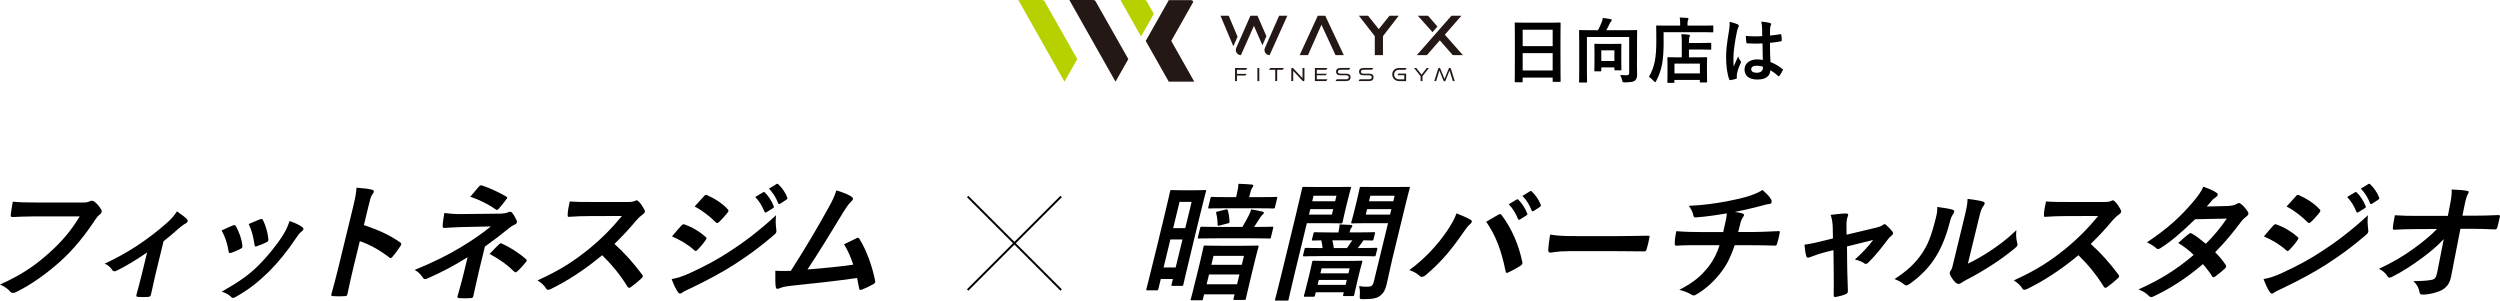
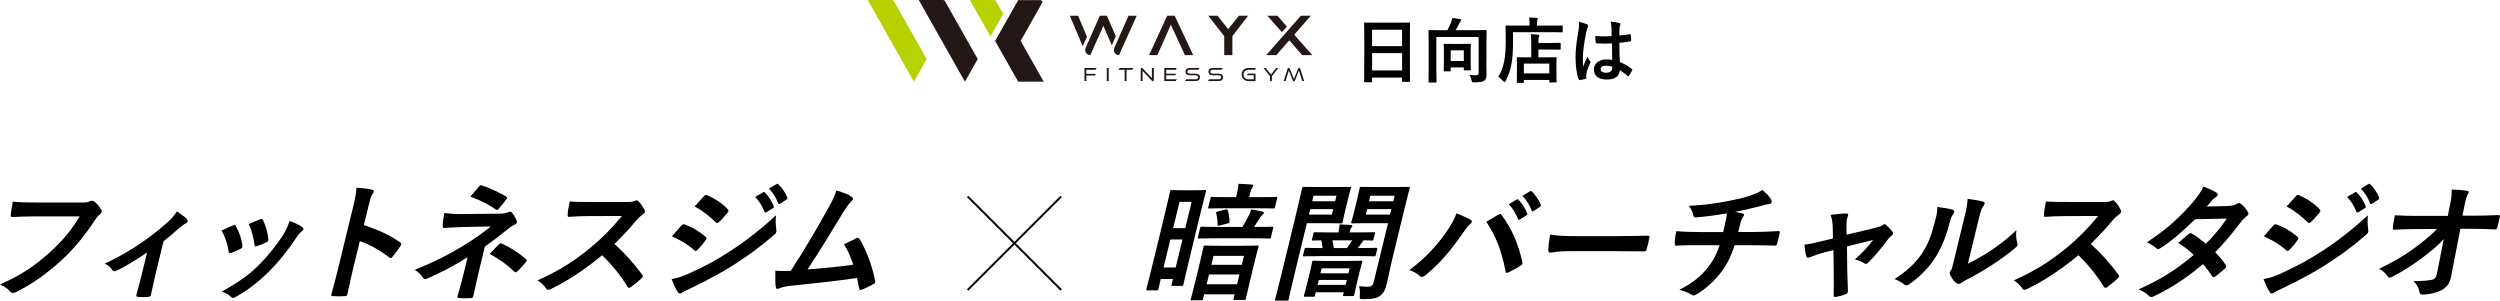
<svg xmlns="http://www.w3.org/2000/svg" id="_レイヤー_2" viewBox="0 0 628.32 75.54">
  <defs>
    <style>.cls-1{fill:#000;}.cls-1,.cls-2,.cls-3{stroke-width:0px;}.cls-4{fill:none;stroke:#000;stroke-miterlimit:10;stroke-width:.5px;}.cls-2{fill:#231815;}.cls-3{fill:#b7d100;}</style>
  </defs>
  <g id="_レイヤー_1-2">
-     <polygon class="cls-2" points="310.88 18.98 310.88 20.38 310.4 20.38 310.4 17.09 313.47 17.09 313.16 17.54 310.88 17.54 310.88 18.56 313.31 18.56 313.01 18.98 310.88 18.98" />
-     <rect class="cls-2" x="316.02" y="17.09" width=".48" height="3.29" />
-     <polygon class="cls-2" points="320.5 20.38 320.5 17.54 318.93 17.54 319.25 17.09 322.68 17.09 322.37 17.54 320.99 17.54 320.99 20.38 320.5 20.38" />
-     <path class="cls-2" d="M325.02,17.83v2.55h-.48v-3c0-.24.12-.33.27-.33.06,0,.13.02.21.1l2.34,2.49v-2.55h.48v2.99c0,.24-.13.33-.27.33-.06,0-.13-.01-.2-.1l-2.34-2.48Z" />
-     <polygon class="cls-2" points="330.47 20.38 330.47 17.09 333.62 17.09 333.3 17.54 330.95 17.54 330.95 18.53 333.48 18.53 333.2 18.92 330.95 18.92 330.95 19.93 333.64 19.93 333.32 20.38 330.47 20.38" />
-     <path class="cls-2" d="M335.65,20.38l.31-.45h2.33c.46,0,.68-.18.68-.52,0-.43-.32-.49-.88-.49h-1.2c-.75,0-1.1-.32-1.1-.9s.36-.94,1.18-.94h2.4l-.31.45h-2.12c-.45,0-.68.18-.68.52,0,.42.31.47.88.47h1.2c.72,0,1.09.29,1.09.89,0,.63-.36.96-1.17.96h-2.61Z" />
-     <path class="cls-2" d="M341.43,20.38l.31-.45h2.33c.46,0,.68-.18.68-.52,0-.43-.32-.49-.88-.49h-1.2c-.75,0-1.1-.32-1.1-.9s.36-.94,1.18-.94h2.4l-.31.45h-2.12c-.45,0-.68.18-.68.52,0,.42.31.47.88.47h1.2c.72,0,1.09.29,1.09.89,0,.63-.36.96-1.17.96h-2.61Z" />
-     <path class="cls-2" d="M351.62,20.38c-.98,0-1.71-.72-1.71-1.68s.72-1.61,1.71-1.61h1.91l-.31.45h-1.6c-.7,0-1.23.46-1.23,1.19s.52,1.21,1.23,1.21h1.31v-1.04h-1.73l.29-.4h1.91v1.89h-1.79Z" />
-     <polygon class="cls-2" points="357.03 20.38 357.03 19.16 355.39 17.09 355.95 17.09 357.28 18.75 358.59 17.09 359.13 17.09 357.51 19.16 357.51 20.38 357.03 20.38" />
-     <path class="cls-2" d="M365.14,20.38l-.83-2.65-.99,2.49c-.07.18-.17.21-.28.21-.08,0-.14-.01-.2-.07-.03-.03-.06-.07-.08-.14l-.99-2.49-.83,2.65h-.47l.98-3.09c.05-.16.15-.25.27-.25s.22.08.27.2l1.06,2.59,1.06-2.59c.04-.12.14-.2.27-.2s.23.09.28.25l.96,3.09h-.48Z" />
-     <polygon class="cls-2" points="346.52 7.32 349.22 3.96 351.53 3.96 347.58 9.09 347.58 13.86 345.52 13.86 345.52 9.09 341.53 3.96 343.84 3.96 346.52 7.32" />
-     <path class="cls-2" d="M321.48,3.95l-3.57,8.1c-.37.84.23,1.8,1.14,1.81.01,0,.03,0,.04,0l4.45-9.91h-2.06Z" />
-     <path class="cls-2" d="M318.29,9.11l-2.25-5.16h-1.77l-3.57,8.1c-.37.84.23,1.8,1.14,1.81.01,0,.03,0,.04,0l3.27-7.36,2.13,4.88,1-2.28Z" />
-     <polygon class="cls-2" points="311.03 9.23 308.81 3.96 306.74 3.96 309.97 11.62 311.03 9.23" />
-     <polygon class="cls-2" points="333.07 3.95 331.19 3.96 326.64 13.86 328.73 13.86 332.12 6.22 335.65 13.86 337.74 13.86 333.07 3.95" />
-     <polygon class="cls-2" points="367.67 13.86 365.13 13.86 361.87 10.14 358.61 13.86 356.08 13.86 364.79 3.95 367.3 3.95 363.13 8.72 367.67 13.86" />
-     <polygon class="cls-2" points="358.91 3.96 356.35 3.96 360.03 8.08 361.27 6.67 358.91 3.96" />
-     <path class="cls-3" d="M261.96,0h-6.03l11.6,20.53,3.22-5.68-8.26-14.58c-.09-.16-.3-.26-.53-.26" />
-     <path class="cls-2" d="M274.79,0h-6.03l11.6,20.53,3.22-5.68-8.26-14.58c-.09-.16-.3-.26-.53-.26" />
-     <path class="cls-3" d="M287.63,0h-6.03l5.18,9.17,3.21-5.68-1.83-3.23c-.09-.16-.3-.26-.53-.26" />
-     <polygon class="cls-2" points="287.44 10.28 287.43 10.28 287.43 10.28 287.44 10.28" />
-     <path class="cls-2" d="M294.37,10.28l5.79,10.25h-6.41l-5.8-10.24h0s0,0,0,0L293.75.03h5.54c.41,0,.7.32.53.6l-5.45,9.65Z" />
-     <polygon class="cls-2" points="287.95 10.28 287.95 10.28 287.95 10.28 287.95 10.28" />
-     <path class="cls-1" d="M380.89,20.66c-.18,0-.2-.02-.2-.2,0-.13.04-1.19.04-6.41v-3.47c0-3.49-.04-4.59-.04-4.7,0-.2.02-.22.2-.22.13,0,.74.04,2.48.04h6.18c1.75,0,2.38-.04,2.48-.04.18,0,.2.02.2.22,0,.11-.04,1.21-.04,4.16v4c0,5.17.04,6.23.04,6.34,0,.18-.02.2-.2.2h-1.6c-.18,0-.2-.02-.2-.2v-.88h-7.54v.97c0,.18-.02.2-.2.2h-1.6ZM382.69,11.59h7.54v-4.11h-7.54v4.11ZM390.23,17.71v-4.36h-7.54v4.36h7.54Z" />
-     <path class="cls-1" d="M411.41,15.62c0,1.57.04,2.52.04,3.15,0,.67-.16,1.15-.52,1.48-.36.31-1.04.42-2.56.45-.58,0-.56-.02-.68-.54-.13-.54-.29-.97-.5-1.31.56.04,1.03.07,1.51.07.52,0,.76-.13.76-.58v-9.04h-10.62v8.62c0,1.69.04,2.54.04,2.65,0,.16-.02.18-.2.18h-1.62c-.18,0-.2-.02-.2-.18,0-.13.04-.99.04-2.88v-7.04c0-1.89-.04-2.77-.04-2.9,0-.18.02-.2.2-.2.13,0,.74.04,2.45.04h2.11c.38-.7.72-1.46.95-2.07.13-.32.2-.58.27-1.01.74.09,1.5.2,2.02.31.16.04.22.13.22.23,0,.14-.07.23-.14.31-.14.13-.23.25-.31.43-.27.58-.59,1.22-.92,1.8h5.11c1.71,0,2.32-.04,2.43-.04.2,0,.22.02.22.2,0,.11-.04,1.1-.04,2.99v4.88ZM400.9,17.94c-.18,0-.2-.02-.2-.2,0-.13.04-.58.04-3.01v-1.55c0-1.39-.04-1.85-.04-1.98,0-.18.02-.2.2-.2.11,0,.56.04,1.91.04h2.57c1.37,0,1.8-.04,1.93-.04.18,0,.2.02.2.2,0,.11-.04.58-.04,1.67v1.69c0,2.38.04,2.81.04,2.92,0,.18-.02.2-.2.2h-1.35c-.2,0-.22-.02-.22-.2v-.54h-3.29v.79c0,.18-.02.2-.2.2h-1.35ZM402.45,15.33h3.29v-2.68h-3.29v2.68Z" />
-     <path class="cls-1" d="M418.12,10.35c0,2.43-.11,4.25-.4,5.8-.29,1.51-.74,2.81-1.44,4.14-.13.23-.2.36-.29.36-.07,0-.18-.11-.36-.29-.41-.45-.88-.86-1.21-1.06.7-1.17,1.17-2.38,1.48-3.92.27-1.33.38-2.99.38-5.38,0-2.27-.04-3.29-.04-3.4,0-.18.02-.2.18-.2.11,0,.72.04,2.43.04h3.42v-.59c0-.54-.02-1.01-.11-1.46.67.02,1.3.05,1.91.11.18.02.29.09.29.2,0,.13-.04.23-.11.34-.07.13-.13.38-.13.77v.63h3.89c1.71,0,2.29-.04,2.41-.04.16,0,.18.02.18.2v1.33c0,.18-.02.2-.18.2-.13,0-.7-.04-2.41-.04h-9.9v2.27ZM419.25,20.83c-.18,0-.2-.02-.2-.2,0-.11.04-.54.04-2.88v-1.31c0-1.3-.04-1.75-.04-1.87,0-.18.02-.2.2-.2.11,0,.7.04,2.39.04h1.04v-3.64c0-.85-.02-1.55-.11-2.18.67.02,1.17.04,1.84.13.18.02.31.09.31.18,0,.18-.05.27-.11.4-.11.22-.13.7-.13,1.39v.11h3.01c1.69,0,2.29-.04,2.39-.04.18,0,.2.02.2.2v1.33c0,.18-.02.2-.2.2-.11,0-.7-.04-2.39-.04h-3.01v1.96h1.96c1.71,0,2.3-.04,2.41-.04.18,0,.2.02.2.2,0,.11-.04.58-.04,1.62v1.49c0,2.3.04,2.75.04,2.86,0,.16-.02.18-.2.18h-1.44c-.18,0-.2-.02-.2-.18v-.45h-6.39v.54c0,.18-.02.2-.2.2h-1.39ZM420.84,18.45h6.39v-2.47h-6.39v2.47Z" />
-     <path class="cls-1" d="M436.74,6.12c.2.11.27.22.27.36,0,.13-.05.25-.13.4-.13.22-.2.47-.32.99-.59,2.72-.9,5.24-.9,6.55,0,.72,0,1.55.05,2.3.36-.83.74-1.6,1.12-2.5.25.58.4.83.63,1.13.07.09.11.16.11.25s-.04.18-.11.29c-.63,1.42-.85,2.21-.92,2.74-.07.5-.04.77-.02.95.02.13-.05.18-.22.23-.34.13-.86.23-1.35.31-.2.05-.27.04-.36-.22-.5-1.28-.77-3.42-.77-5.49,0-1.73.14-3.17.74-6.82.09-.63.2-1.4.13-2.12.72.18,1.69.47,2.05.65ZM442.94,10.92c-1.22.04-2.48.07-3.71-.02-.23,0-.31-.05-.32-.23-.07-.43-.13-1.08-.13-1.64,1.35.13,2.75.14,4.11.05,0-.65-.02-1.22-.02-1.89-.02-.65-.07-1.12-.23-1.76,1.04.09,1.58.16,2.18.34.2.05.32.14.32.31,0,.09-.04.14-.11.31s-.13.4-.14.63c-.04.61-.04,1.08-.04,1.91.85-.07,1.78-.2,2.56-.32.22-.05.25.02.29.22.07.32.11.9.11,1.28,0,.16-.07.25-.2.27-.65.16-1.84.31-2.77.38,0,2.02.04,3.28.13,4.83,1.06.43,1.98.94,2.99,1.73.16.11.18.16.09.36-.23.47-.52.97-.83,1.39-.05.07-.11.11-.16.11s-.11-.04-.16-.09c-.56-.52-1.15-.97-1.94-1.44-.14,1.51-1.17,2.34-3.29,2.34s-3.22-.97-3.22-2.52,1.33-2.54,3.15-2.54c.47,0,1.01.05,1.44.14-.04-1.39-.05-2.7-.07-4.12ZM441.48,16.52c-.85,0-1.35.31-1.35.86s.4.9,1.46.9c.9,0,1.48-.52,1.48-1.17,0-.13,0-.22-.02-.36-.58-.18-1.06-.23-1.57-.23Z" />
+     <polygon class="cls-2" points="273.03 18.98 273.03 20.38 272.56 20.38 272.56 17.09 275.62 17.09 275.31 17.54 273.03 17.54 273.03 18.56 275.46 18.56 275.17 18.98 273.03 18.98" />
+     <rect class="cls-2" x="278.17" y="17.09" width=".48" height="3.29" />
+     <polygon class="cls-2" points="282.65 20.38 282.65 17.54 281.08 17.54 281.4 17.09 284.83 17.09 284.52 17.54 283.14 17.54 283.14 20.38 282.65 20.38" />
+     <path class="cls-2" d="M287.17,17.83v2.55h-.48v-3c0-.24.12-.33.27-.33.06,0,.13.02.21.1l2.34,2.49v-2.55h.48v2.99c0,.24-.13.33-.27.33-.06,0-.13-.01-.2-.1l-2.34-2.48Z" />
+     <polygon class="cls-2" points="292.62 20.38 292.62 17.09 295.77 17.09 295.45 17.54 293.1 17.54 293.1 18.53 295.63 18.53 295.35 18.92 293.1 18.92 293.1 19.93 295.79 19.93 295.47 20.38 292.62 20.38" />
+     <path class="cls-2" d="M297.8,20.38l.31-.45h2.33c.46,0,.68-.18.68-.52,0-.43-.32-.49-.88-.49h-1.2c-.75,0-1.1-.32-1.1-.9s.36-.94,1.18-.94h2.4l-.31.45h-2.12c-.45,0-.68.18-.68.52,0,.42.31.47.88.47h1.2c.72,0,1.09.29,1.09.89,0,.63-.36.96-1.17.96h-2.61Z" />
+     <path class="cls-2" d="M303.58,20.38l.31-.45h2.33c.46,0,.68-.18.68-.52,0-.43-.32-.49-.88-.49h-1.2c-.75,0-1.1-.32-1.1-.9s.36-.94,1.18-.94h2.4l-.31.45h-2.12c-.45,0-.68.18-.68.52,0,.42.31.47.88.47h1.2c.72,0,1.09.29,1.09.89,0,.63-.36.96-1.17.96h-2.61Z" />
+     <path class="cls-2" d="M313.77,20.38c-.98,0-1.71-.72-1.71-1.68s.72-1.61,1.71-1.61h1.91l-.31.45h-1.6c-.7,0-1.23.46-1.23,1.19s.52,1.21,1.23,1.21h1.31v-1.04h-1.73l.29-.4h1.91v1.89h-1.79Z" />
+     <polygon class="cls-2" points="319.18 20.38 319.18 19.16 317.55 17.09 318.1 17.09 319.43 18.75 320.74 17.09 321.28 17.09 319.66 19.16 319.66 20.38 319.18 20.38" />
+     <path class="cls-2" d="M327.29,20.38l-.83-2.65-.99,2.49c-.07.18-.17.21-.28.21-.08,0-.14-.01-.2-.07-.03-.03-.06-.07-.08-.14l-.99-2.49-.83,2.65h-.47l.98-3.09c.05-.16.15-.25.27-.25s.22.08.27.2l1.06,2.59,1.06-2.59c.04-.12.14-.2.27-.2s.23.09.28.25l.96,3.09h-.48Z" />
+     <polygon class="cls-2" points="308.67 7.32 311.37 3.96 313.68 3.96 309.73 9.09 309.73 13.86 307.68 13.86 307.68 9.09 303.68 3.96 305.99 3.96 308.67 7.32" />
+     <path class="cls-2" d="M283.63,3.95l-3.57,8.1c-.37.84.23,1.8,1.14,1.81.01,0,.03,0,.04,0l4.45-9.91h-2.06Z" />
+     <path class="cls-2" d="M280.44,9.11l-2.25-5.16h-1.77l-3.57,8.1c-.37.84.23,1.8,1.14,1.81.01,0,.03,0,.04,0l3.27-7.36,2.13,4.88,1-2.28Z" />
+     <polygon class="cls-2" points="273.18 9.23 270.97 3.96 268.89 3.96 272.12 11.62 273.18 9.23" />
+     <polygon class="cls-2" points="295.23 3.95 293.34 3.96 288.79 13.86 290.88 13.86 294.27 6.22 297.8 13.86 299.89 13.86 295.23 3.95" />
+     <polygon class="cls-2" points="329.82 13.86 327.28 13.86 324.02 10.14 320.77 13.86 318.23 13.86 326.94 3.95 329.45 3.95 325.28 8.72 329.82 13.86" />
+     <polygon class="cls-2" points="321.06 3.96 318.51 3.96 322.18 8.08 323.42 6.67 321.06 3.96" />
+     <path class="cls-3" d="M224.11,0h-6.03l11.6,20.53,3.22-5.68L224.64.26c-.09-.16-.3-.26-.53-.26" />
+     <path class="cls-2" d="M236.94,0h-6.03l11.6,20.53,3.22-5.68L237.48.26c-.09-.16-.3-.26-.53-.26" />
+     <path class="cls-3" d="M249.78,0h-6.03l5.18,9.17,3.21-5.68-1.83-3.23c-.09-.16-.3-.26-.53-.26" />
+     <polygon class="cls-2" points="249.59 10.28 249.58 10.28 249.58 10.28 249.59 10.28" />
+     <path class="cls-2" d="M256.52,10.28l5.79,10.25h-6.41l-5.8-10.24h0s0,0,0,0L255.9.03h5.54c.41,0,.7.32.53.6l-5.45,9.65Z" />
+     <polygon class="cls-2" points="250.1 10.28 250.1 10.28 250.1 10.28 250.1 10.28" />
+     <path class="cls-1" d="M343.04,20.66c-.18,0-.2-.02-.2-.2,0-.13.04-1.19.04-6.41v-3.47c0-3.49-.04-4.59-.04-4.7,0-.2.02-.22.2-.22.13,0,.74.04,2.48.04h6.18c1.75,0,2.38-.04,2.48-.04.18,0,.2.02.2.22,0,.11-.04,1.21-.04,4.16v4c0,5.17.04,6.23.04,6.34,0,.18-.02.2-.2.2h-1.6c-.18,0-.2-.02-.2-.2v-.88h-7.54v.97c0,.18-.02.2-.2.2h-1.6ZM344.84,11.59h7.54v-4.11h-7.54v4.11ZM352.39,17.71v-4.36h-7.54v4.36h7.54Z" />
+     <path class="cls-1" d="M373.57,15.62c0,1.57.04,2.52.04,3.15,0,.67-.16,1.15-.52,1.48-.36.31-1.04.42-2.56.45-.58,0-.56-.02-.68-.54-.13-.54-.29-.97-.5-1.31.56.04,1.03.07,1.51.07.52,0,.76-.13.76-.58v-9.04h-10.62v8.62c0,1.69.04,2.54.04,2.65,0,.16-.02.18-.2.18h-1.62c-.18,0-.2-.02-.2-.18,0-.13.04-.99.04-2.88v-7.04c0-1.89-.04-2.77-.04-2.9,0-.18.02-.2.2-.2.13,0,.74.04,2.45.04h2.11c.38-.7.72-1.46.95-2.07.13-.32.2-.58.27-1.01.74.09,1.5.2,2.02.31.16.04.22.13.22.23,0,.14-.07.23-.14.31-.14.13-.23.25-.31.43-.27.58-.59,1.22-.92,1.8h5.11c1.71,0,2.32-.04,2.43-.04.2,0,.22.02.22.2,0,.11-.04,1.1-.04,2.99v4.88ZM363.05,17.94c-.18,0-.2-.02-.2-.2,0-.13.04-.58.04-3.01v-1.55c0-1.39-.04-1.85-.04-1.98,0-.18.02-.2.2-.2.11,0,.56.04,1.91.04h2.57c1.37,0,1.8-.04,1.93-.04.18,0,.2.02.2.2,0,.11-.04.58-.04,1.67v1.69c0,2.38.04,2.81.04,2.92,0,.18-.02.2-.2.2h-1.35c-.2,0-.22-.02-.22-.2v-.54h-3.29v.79c0,.18-.02.2-.2.2h-1.35ZM364.6,15.33h3.29v-2.68h-3.29v2.68Z" />
+     <path class="cls-1" d="M380.27,10.35c0,2.43-.11,4.25-.4,5.8-.29,1.51-.74,2.81-1.44,4.14-.13.23-.2.36-.29.36-.07,0-.18-.11-.36-.29-.41-.45-.88-.86-1.21-1.06.7-1.17,1.17-2.38,1.48-3.92.27-1.33.38-2.99.38-5.38,0-2.27-.04-3.29-.04-3.4,0-.18.02-.2.18-.2.11,0,.72.04,2.43.04h3.42v-.59c0-.54-.02-1.01-.11-1.46.67.02,1.3.05,1.91.11.18.02.29.09.29.2,0,.13-.04.23-.11.34-.07.13-.13.38-.13.77v.63h3.89c1.71,0,2.29-.04,2.41-.04.16,0,.18.02.18.2v1.33c0,.18-.02.2-.18.2-.13,0-.7-.04-2.41-.04h-9.9v2.27ZM381.41,20.83c-.18,0-.2-.02-.2-.2,0-.11.04-.54.04-2.88v-1.31c0-1.3-.04-1.75-.04-1.87,0-.18.02-.2.2-.2.11,0,.7.04,2.39.04h1.04v-3.64c0-.85-.02-1.55-.11-2.18.67.02,1.17.04,1.84.13.18.02.31.09.31.18,0,.18-.05.27-.11.4-.11.22-.13.7-.13,1.39v.11h3.01c1.69,0,2.29-.04,2.39-.04.18,0,.2.02.2.2v1.33c0,.18-.02.2-.2.2-.11,0-.7-.04-2.39-.04h-3.01v1.96h1.96c1.71,0,2.3-.04,2.41-.04.18,0,.2.02.2.2,0,.11-.04.58-.04,1.62v1.49c0,2.3.04,2.75.04,2.86,0,.16-.02.18-.2.18h-1.44c-.18,0-.2-.02-.2-.18v-.45h-6.39v.54c0,.18-.02.2-.2.2h-1.39ZM382.99,18.45h6.39v-2.47h-6.39v2.47Z" />
+     <path class="cls-1" d="M398.9,6.12c.2.11.27.22.27.36,0,.13-.05.25-.13.4-.13.22-.2.47-.32.99-.59,2.72-.9,5.24-.9,6.55,0,.72,0,1.55.05,2.3.36-.83.74-1.6,1.12-2.5.25.58.4.83.63,1.13.07.09.11.16.11.25s-.04.18-.11.29c-.63,1.42-.85,2.21-.92,2.74-.07.5-.04.77-.02.95.02.13-.05.18-.22.23-.34.13-.86.23-1.35.31-.2.05-.27.04-.36-.22-.5-1.28-.77-3.42-.77-5.49,0-1.73.14-3.17.74-6.82.09-.63.2-1.4.13-2.12.72.18,1.69.47,2.05.65ZM405.09,10.92c-1.22.04-2.48.07-3.71-.02-.23,0-.31-.05-.32-.23-.07-.43-.13-1.08-.13-1.64,1.35.13,2.75.14,4.11.05,0-.65-.02-1.22-.02-1.89-.02-.65-.07-1.12-.23-1.76,1.04.09,1.58.16,2.18.34.2.05.32.14.32.31,0,.09-.04.14-.11.31s-.13.4-.14.63c-.04.61-.04,1.08-.04,1.91.85-.07,1.78-.2,2.56-.32.22-.05.25.02.29.22.07.32.11.9.11,1.28,0,.16-.07.25-.2.27-.65.16-1.84.31-2.77.38,0,2.02.04,3.28.13,4.83,1.06.43,1.98.94,2.99,1.73.16.11.18.16.09.36-.23.47-.52.97-.83,1.39-.05.07-.11.11-.16.11s-.11-.04-.16-.09c-.56-.52-1.15-.97-1.94-1.44-.14,1.51-1.17,2.34-3.29,2.34s-3.22-.97-3.22-2.52,1.33-2.54,3.15-2.54c.47,0,1.01.05,1.44.14-.04-1.39-.05-2.7-.07-4.12ZM403.63,16.52c-.85,0-1.35.31-1.35.86s.4.9,1.46.9c.9,0,1.48-.52,1.48-1.17,0-.13,0-.22-.02-.36-.58-.18-1.06-.23-1.57-.23Z" />
    <path class="cls-1" d="M8.48,54.39c-2.08,0-3.93.1-5.32.16-.42.03-.5-.19-.45-.64.06-.64.33-2.3.5-3.23,1.4.16,3.08.22,6.09.22h11.42c.96,0,1.33-.06,1.84-.32.18-.1.35-.13.51-.13.19,0,.37.07.57.16.73.54,1.4,1.34,1.82,2.11.11.19.14.35.09.54-.07.29-.29.54-.64.8-.36.29-.6.61-1.04,1.25-2.48,3.77-5.29,7.29-8.73,10.4-3.51,3.14-7.26,5.79-10.94,7.62-.33.19-.65.29-.93.29-.26,0-.52-.1-.72-.35-.56-.7-1.48-1.28-2.55-1.76,5.25-2.37,8.63-4.58,12.41-8,3.19-2.85,5.48-5.57,7.62-9.12h-11.55Z" />
    <path class="cls-1" d="M39.11,68.82c-.37,1.54-.81,3.58-1.17,5.22-.06.38-.29.54-.68.58-.85.06-1.77.06-2.59,0-.34-.03-.5-.19-.37-.58.48-1.82.93-3.42,1.34-5.12l1.33-5.47c-2.62,1.82-5.91,3.78-7.74,4.61-.15.1-.32.13-.45.13-.22,0-.45-.13-.56-.32-.41-.67-1.12-1.31-1.92-1.6,5.66-2.62,10.83-5.98,15.81-10.4.95-.86,1.68-1.66,2.36-2.75.93.64,2.07,1.47,2.48,1.92.18.19.25.42.21.58-.05.22-.27.45-.63.61-.47.22-1.39.99-1.76,1.31-1.07.96-2.28,2.02-3.67,3.1l-1.99,8.19Z" />
    <path class="cls-1" d="M58.52,56.66c.39-.16.61-.13.78.22.78,1.41,1.41,3.04,1.6,4.74.01.22.04.35.01.48-.05.19-.2.29-.49.45-.88.45-1.48.7-2.29.99-.49.16-.64,0-.69-.45-.29-1.86-.85-3.62-1.76-5.15,1.24-.61,2.09-.96,2.84-1.28ZM75.98,57.08c.21.19.33.35.28.54-.05.19-.18.35-.49.58-.58.42-.96,1.06-1.36,1.63-2.17,3.26-4.54,6.18-6.9,8.51-2.77,2.69-4.94,4.38-8.09,6.18-.3.19-.6.35-.85.35-.16,0-.34-.06-.46-.22-.64-.64-1.29-.99-2.39-1.34,4.45-2.53,6.77-4.16,9.3-6.66,2.1-2.08,4.66-5.22,6.19-7.71.7-1.18,1.07-1.89,1.56-3.39,1.24.42,2.54.99,3.21,1.54ZM65.35,55.12c.39-.16.61-.13.77.26.59,1.12,1.19,3.13,1.33,4.67.04.48-.06.64-.53.86-.69.35-1.48.67-2.45.99-.38.13-.47-.03-.52-.48-.28-1.89-.64-3.42-1.44-5.12,1.43-.61,2.25-.96,2.85-1.18Z" />
    <path class="cls-1" d="M91.44,56.56c3.61,1.22,6.41,2.46,9.12,4.35.3.19.41.42.15.83-.67,1.06-1.43,2.05-2.05,2.78-.18.22-.34.35-.5.35-.1,0-.22-.03-.31-.16-2.48-1.89-5.02-3.3-7.42-4.1l-1.72,7.07c-.51,2.08-.9,3.97-1.4,6.27-.06.38-.24.48-.69.48-.94.06-1.94.06-2.85,0-.45,0-.58-.1-.49-.48.67-2.37,1.16-4.26,1.66-6.3l3.83-15.74c.58-2.4.74-3.46.83-4.74,1.45.1,3.01.26,3.87.51.42.1.54.29.48.54-.05.19-.2.45-.43.74-.32.42-.52,1.22-.95,3.01l-1.11,4.58Z" />
    <path class="cls-1" d="M120.24,68.75c-.69,2.85-1.11,4.96-1.3,5.76-.07.29-.33.42-.71.42-.88.06-1.9.06-2.75,0-.38,0-.58-.13-.5-.45.22-.9.9-3.04,1.54-5.7l1-4.13c-3.35,2.08-6.12,3.58-10.1,5.34-.22.1-.42.16-.58.16-.19,0-.39-.1-.55-.35-.57-.8-1.08-1.47-2.09-1.95,4.91-2.02,8.29-3.71,11.7-5.76,3.11-1.89,5.39-3.49,7.47-5.18l-7.43.16c-1.74.06-2.94.13-4.28.22-.35,0-.43-.19-.4-.61.02-.74.21-1.92.41-3.14,1.34.16,2.65.29,4.38.26l9.3-.1c1.18,0,1.82-.13,2.36-.35.21-.1.38-.13.51-.13.19,0,.34.06.48.26.41.42.91,1.41,1.14,1.89.08.19.1.38.06.54-.06.26-.27.45-.62.58-.39.16-.76.38-1.2.74-2.04,1.66-4.12,3.26-6.21,4.74l-1.65,6.78ZM120.36,46.9c.26-.29.45-.38.74-.29,2.14.67,4.77,1.98,6.11,2.78.19.13.3.22.27.35-.02.1-.08.19-.21.32-.52.7-1.13,1.5-1.89,2.37-.18.22-.33.32-.49.32-.1,0-.22-.03-.32-.13-1.36-.99-3.82-2.34-6.37-3.17.89-1.02,1.72-2.08,2.16-2.56ZM125.49,61.36c.29-.29.38-.25.67-.13,1.99.9,4.18,2.27,6.03,3.9.16.13.23.22.19.38-.02.1-.09.22-.22.38-.71.83-1.3,1.54-2.13,2.3-.17.16-.32.26-.45.26s-.23-.1-.39-.22c-1.62-1.63-3.36-2.88-6.13-4.42.95-1.02,1.89-1.98,2.42-2.46Z" />
    <path class="cls-1" d="M157.34,50.77c1.15,0,1.74-.03,2.28-.29.15-.1.26-.13.38-.13.19,0,.32.13.48.26.6.58,1.13,1.41,1.54,2.24.06.16.09.29.06.42-.05.19-.23.42-.57.64-.5.35-1.03.83-1.53,1.41-1.86,2.24-3.54,4.03-5.55,5.98,2.52,2.27,4.76,4.77,6.98,7.74.12.16.18.32.15.45s-.13.29-.34.48c-.79.74-1.71,1.5-2.67,2.18-.16.13-.3.19-.43.19-.16,0-.27-.1-.39-.26-1.93-3.14-4.06-5.66-6.39-7.94-4.53,3.78-8.84,6.5-12.8,8.45-.32.13-.57.25-.8.25-.19,0-.36-.1-.47-.29-.49-.86-1.27-1.5-2.18-2.08,5.61-2.53,9.13-4.8,13.25-8.16,2.89-2.4,5.2-4.67,7.97-8.03l-8.26.03c-1.66,0-3.34.06-5.1.19-.26.03-.3-.19-.28-.54,0-.67.25-2.21.52-3.33,1.7.13,3.3.13,5.38.13h8.8Z" />
    <path class="cls-1" d="M173.55,68.56c3.43-1.6,6.42-3.1,10.11-5.54,3.03-1.95,7.2-5.02,11.38-8.93-.15,1.41-.09,2.21.06,3.58.04.22.06.42.01.61-.06.26-.21.48-.53.74-3.75,3.2-6.2,4.96-9.92,7.39-3.3,2.11-6.72,3.94-11.03,6.02-.87.42-1.72.77-2.12,1.09-.24.19-.42.26-.58.26-.22,0-.42-.13-.55-.38-.51-.67-1.07-1.92-1.58-3.26,1.41-.25,2.61-.61,4.73-1.57ZM171.25,56.69c.21-.22.41-.38.69-.32,2.21.8,3.88,1.82,5.38,3.14.18.16.28.29.23.48-.02.1-.12.22-.21.35-.56.86-1.31,1.7-2,2.43-.21.19-.37.32-.49.32s-.21-.06-.34-.19c-1.68-1.5-3.5-2.56-5.62-3.49,1.11-1.28,1.85-2.21,2.36-2.72ZM176.91,49.33c.32-.38.53-.45.86-.26,1.85.83,3.77,2.02,5.15,3.55.16.13.19.29.15.42-.03.13-.09.26-.23.42-.64.8-1.53,1.82-2.21,2.4-.13.16-.27.19-.37.19-.16,0-.3-.1-.43-.22-1.33-1.38-3.43-3.01-5.25-3.93.75-.83,1.57-1.73,2.32-2.56ZM191.8,48.34c.19-.13.31-.1.46.06.8.77,1.65,2.05,2.21,3.42.08.19.04.35-.22.51l-1.59.99c-.26.16-.42.13-.52-.1-.6-1.47-1.33-2.69-2.33-3.71l1.98-1.18ZM195.16,46.26c.22-.13.31-.1.46.06.97.9,1.81,2.18,2.24,3.3.08.19.07.38-.24.58l-1.52.99c-.3.19-.44.1-.52-.1-.53-1.38-1.26-2.59-2.31-3.68l1.88-1.15Z" />
    <path class="cls-1" d="M214.12,49.52c.18.16.31.32.26.51-.04.16-.19.38-.48.64-.75.74-1.38,1.73-1.96,2.66-2.98,4.9-5.82,9.6-9,14.4,5.03-.42,7.78-.67,11.5-1.22-.57-1.76-1.32-3.52-2.31-5.12,1.08-.51,2.14-1.06,3.16-1.54.4-.19.56-.06.72.19,1.79,2.91,3.22,6.91,3.92,10.46.06.16.06.29.03.42-.05.19-.22.38-.55.54-.89.51-1.79.93-2.75,1.31-.14.06-.28.1-.41.1-.19,0-.31-.16-.34-.45-.17-.9-.32-1.73-.5-2.56-5.31.77-10.3,1.31-15.65,1.86-2.17.22-3.07.38-3.93.77-.46.19-.8.13-.85-.32-.12-.54-.15-2.14-.12-4.13,1.26.1,2.61.06,3.9.03,3.66-5.73,6.48-10.46,9.45-15.84.92-1.66,1.51-2.78,1.99-4.38,1.81.58,3.08,1.02,3.92,1.66Z" />
    <path class="cls-1" d="M299.78,61.52c-1.98,8.16-2.31,9.79-2.36,9.98-.08.32-.12.35-.44.35h-2.3c-.29,0-.31-.03-.23-.35l.33-1.38h-3.04l-.61,2.5c-.08.32-.12.35-.44.35h-2.3c-.32,0-.34-.03-.27-.35.05-.22.53-1.92,2.63-10.56l1.45-5.98c1.45-5.98,1.82-7.74,1.87-7.97.08-.32.12-.35.44-.35.22,0,.82.06,2.77.06h2.75c1.95,0,2.58-.06,2.8-.06.32,0,.34.03.27.35-.05.19-.52,1.86-1.73,6.85l-1.59,6.56ZM295.48,67.22l1.71-7.04h-3.04l-1.71,7.04h3.04ZM296.45,50.74l-1.6,6.59h3.04l1.6-6.59h-3.04ZM299.56,75.47c-.32,0-.34-.03-.27-.35.05-.19.33-1.09,1.5-5.92l.74-3.04c.72-2.98.88-3.87.93-4.1.08-.32.12-.35.44-.35.19,0,1.07.06,3.76.06h5.57c2.66,0,3.6-.06,3.76-.06.35,0,.38.03.3.35-.05.19-.33,1.12-.94,3.62l-.84,3.46c-1.17,4.83-1.33,5.73-1.38,5.92-.07.29-.11.32-.46.32h-2.34c-.35,0-.38-.03-.31-.32l.26-1.09h-7.65l-.28,1.15c-.08.32-.12.35-.44.35h-2.37ZM305.68,59.89c-3.07,0-4.14.06-4.34.06-.32,0-.34-.03-.26-.38l.54-2.24c.08-.32.12-.35.44-.35.19,0,1.23.06,4.3.06h5.89c.64-1.06,1.23-2.18,1.53-2.75.24-.48.47-.99.69-1.66.99.16,1.99.35,2.78.54.33.1.44.16.39.35-.05.22-.17.32-.37.48-.2.16-.44.48-.65.83-.42.67-.83,1.31-1.43,2.21h.19c3.04,0,4.11-.06,4.3-.06.35,0,.38.03.3.35l-.54,2.24c-.08.35-.12.38-.48.38-.19,0-1.23-.06-4.27-.06h-9.02ZM310.91,71.44l.6-2.46h-7.65l-.6,2.46h7.65ZM308.12,52.34c-2.91,0-3.95.06-4.17.06-.32,0-.34-.03-.26-.38l.54-2.21c.07-.29.11-.32.43-.32.22,0,1.23.06,4.14.06h1.86l.14-.58c.29-1.18.43-2.02.45-2.78,1.21.03,2.22.1,3.31.19.31.03.47.16.43.32-.05.22-.19.38-.34.61-.15.22-.33.7-.57,1.7l-.13.54h2.59c2.91,0,3.95-.06,4.14-.06.35,0,.38.03.31.32l-.54,2.21c-.09.35-.13.38-.48.38-.19,0-1.2-.06-4.11-.06h-7.74ZM304.45,66.55h7.65l.54-2.24h-7.65l-.54,2.24ZM308.05,52.66c.38-.1.46-.03.55.26.24.86.4,1.92.41,2.78.02.32-.02.35-.46.45l-2.05.54c-.41.1-.49.03-.49-.35,0-.9-.12-1.89-.34-2.69-.11-.35,0-.42.44-.51l1.94-.48Z" />
    <path class="cls-1" d="M336.01,47c2.08,0,3.05-.03,3.24-.03.32,0,.34.03.27.32-.05.19-.31,1.02-.75,2.82l-.71,2.91c-.43,1.76-.56,2.59-.61,2.78-.08.32-.12.35-.44.35-.19,0-1.14-.06-3.22-.06h-5.34l-2.95,12.16c-1.1,4.54-1.58,6.75-1.63,6.98-.07.29-.11.32-.43.32h-2.69c-.32,0-.34-.03-.28-.32.05-.22.66-2.43,1.76-6.98l3.38-13.92c1.1-4.54,1.59-6.82,1.65-7.04.07-.29.11-.32.43-.32.22,0,1.43.03,3.8.03h4.51ZM331.92,64.37c-2.91,0-3.92.06-4.11.06-.35,0-.38-.03-.3-.35l.35-1.44c.08-.32.12-.35.47-.35.19,0,1.17.06,4.08.06-.06-.67-.19-1.31-.33-1.95-1.35.03-1.94.06-2.06.06-.32,0-.34-.03-.26-.38l.33-1.34c.09-.35.13-.38.45-.38.19,0,1.14.06,3.92.06h1.92c.19-.8.28-1.41.3-2.02,1.02.03,1.78.06,2.79.13.31.03.45.13.42.26-.05.19-.15.35-.32.54-.18.22-.26.54-.38,1.02l-.02.06h2.14c2.82,0,3.79-.06,3.98-.06.32,0,.34.03.26.38l-.33,1.34c-.09.35-.13.38-.45.38-.16,0-.73-.03-2.06-.06-.49.7-.97,1.34-1.47,1.95h.48c2.91,0,3.92-.06,4.11-.06.35,0,.38.03.3.35l-.35,1.44c-.08.32-.12.35-.47.35-.19,0-1.17-.06-4.08-.06h-9.31ZM328.03,74.58c-.35,0-.38-.03-.3-.35.05-.19.27-.83,1.11-4.29l.41-1.7c.37-1.5.46-2.18.51-2.37.08-.32.12-.35.47-.35.19,0,1.01.06,3.5.06h4.83c2.5,0,3.31-.06,3.54-.06.32,0,.34.03.27.35-.04.16-.27.86-.59,2.14l-.44,1.79c-.82,3.39-.92,4.06-.97,4.26-.08.32-.12.35-.44.35h-2.08c-.32,0-.34-.03-.27-.35l.15-.61h-7.04l-.19.77c-.08.32-.12.35-.44.35h-2.05ZM335.07,52.56h-5.76l-.33,1.38h5.76l.33-1.38ZM330.13,49.2l-.33,1.38h5.76l.33-1.38h-5.76ZM338.19,71.6l.3-1.25h-7.04l-.3,1.25h7.04ZM331.86,68.69h7.04l.3-1.25h-7.04l-.3,1.25ZM334.87,60.4c.14.61.26,1.28.36,1.95h3.3c.48-.67.93-1.31,1.34-1.95h-4.99ZM349.94,65.01c-.54,2.24-1.04,4.8-1.42,6.37-.37,1.54-.77,2.24-1.64,2.94-.72.58-1.75.87-4.18.87-.99,0-1.02,0-.94-.99.07-.93-.01-1.66-.18-2.3.77.13,1.37.16,2.07.16,1.02,0,1.37-.25,1.62-1.25l3.58-14.72h-5.38c-2.5,0-3.34.06-3.54.06-.35,0-.38-.03-.3-.35.05-.22.27-.86.69-2.56l.82-3.36c.42-1.73.51-2.37.57-2.59.07-.29.11-.32.46-.32.19,0,1.02.03,3.51.03h4.77c2.53,0,3.4-.03,3.59-.03.32,0,.34.03.27.32-.05.19-.44,1.54-1.11,4.32l-3.26,13.41ZM349.36,53.94l.33-1.38h-6.11l-.33,1.38h6.11ZM344.4,49.2l-.33,1.38h6.11l.33-1.38h-6.11Z" />
    <path class="cls-1" d="M363.47,58.36c1.34-1.95,2.21-3.58,2.59-4.74,1.49.58,2.79,1.15,3.57,1.63.26.13.31.32.26.51-.05.22-.24.45-.48.64-.44.35-.8.8-1.59,1.95-2.92,4.25-5.6,7.52-9.46,10.75-.37.32-.69.48-1.01.48-.26,0-.46-.1-.66-.32-.52-.51-1.42-1.02-2.48-1.38,4.08-2.98,7.27-6.62,9.26-9.54ZM376.5,54c.19-.13.37-.19.49-.19.16,0,.27.06.42.26,2.64,3.49,4.32,7.65,5.18,11.74.06.16.06.29.02.45-.05.19-.18.35-.44.51-.73.48-1.91,1.15-3.07,1.7-.46.19-.67.13-.7-.29-1.07-5.34-2.53-9.09-4.88-12.45,1.34-.77,2.35-1.38,2.98-1.73ZM381.17,50.16c.19-.13.31-.1.46.06.81.77,1.65,2.05,2.21,3.42.08.19.04.35-.22.51l-1.58.99c-.26.16-.42.13-.52-.1-.6-1.47-1.33-2.69-2.33-3.71l1.98-1.18ZM384.53,48.08c.22-.13.31-.1.46.06.97.9,1.81,2.17,2.24,3.3.08.19.07.38-.24.58l-1.52.99c-.3.19-.44.1-.52-.1-.53-1.38-1.26-2.59-2.31-3.68l1.88-1.15Z" />
    <path class="cls-1" d="M394.49,63.12c-3.17,0-4.48.38-4.8.38-.38,0-.59-.19-.57-.67.02-.74.19-2.24.46-3.87,2,.32,3.59.38,6.82.38h10.3c2.43,0,4.91-.06,7.38-.1.49-.03.56.06.47.45-.17.96-.43,2.05-.73,3.01-.09.38-.25.51-.69.48-2.39-.03-4.75-.06-7.12-.06h-11.52Z" />
    <path class="cls-1" d="M433.09,58.32c.25-1.02.53-2.3.72-3.23.07-.42.14-.83.2-1.47-2.21.38-5.33.86-7.83,1.02-.5.06-.59-.35-.63-.7-.16-.64-.45-1.31-1.09-2.21,4.05-.19,6.64-.61,9.79-1.18,2.32-.48,4.01-.83,5.61-1.38,1.64-.58,2.27-.9,3.1-1.44.89.8,1.72,1.6,2.08,2.24.19.25.28.54.2.9s-.42.42-.94.45c-.7.1-1.44.38-2.15.54-2.08.54-4.15,1.02-6.13,1.41.81.1,1.51.22,1.98.42.24.06.36.22.31.45-.04.16-.17.32-.32.54-.2.29-.34.61-.49,1.09-.2.7-.38,1.44-.65,2.53h3.97c2.02,0,4.77-.16,6.23-.22.32,0,.28.16.23.51-.14.83-.41,1.82-.62,2.56-.14.45-.17.58-.56.58-2-.06-3.85-.1-6.18-.1h-3.94c-.92,2.72-1.83,4.64-3.16,6.43-1.7,2.37-4.13,4.61-6.54,5.98-.22.13-.41.22-.6.22-.16,0-.34-.06-.53-.19-1-.61-2.09-.99-3.1-1.22,3.66-1.89,5.53-3.52,7.42-5.92,1.23-1.63,2.09-3.33,2.7-5.31h-5.7c-1.15,0-3.52,0-5.12.13-.42.03-.46-.22-.43-.74-.01-.61.15-1.92.39-2.91,2.23.19,4.59.22,6.15.22h5.63Z" />
    <path class="cls-1" d="M458.82,63.35c-1.05.26-2.62.77-3.82,1.25-.28.1-.45.16-.61.16-.22,0-.35-.13-.44-.45-.18-.58-.31-1.47-.44-2.82,1.61-.19,3.28-.61,5.12-1.06l2.04-.51-.05-2.69c-.03-.93-.08-1.92-.53-3.23,1.35-.16,3-.35,3.83-.35.51,0,.69.19.52.64-.22.51-.38,1.15-.37,2.3l.02,2.4,7.37-1.76c.78-.19,1.23-.32,1.77-.7.16-.13.3-.19.43-.19.16,0,.32.13.47.29.42.38,1.14,1.09,1.5,1.6.12.16.18.32.14.48-.05.22-.23.42-.51.64-.4.32-.49.45-.67.67-1.65,2.18-3.14,4.1-5.08,6.02-.21.19-.36.29-.55.29-.13,0-.25-.03-.44-.16-.47-.32-1.06-.64-2.33-.96,1.67-1.47,3.3-3.17,4.58-4.9l-6.57,1.63.06,5.79c.05,2.02.12,3.58.17,5.38.01.48-.2.7-.63.86-.71.29-1.49.48-2.27.64-.44.1-.69.06-.68-.48.05-1.79.03-3.55.02-5.34l-.07-5.92-2,.48Z" />
    <path class="cls-1" d="M490.77,52.72c.5.16.47.54.17.99-.52.7-.73,1.41-.91,2.17-1.04,4-2.38,7.04-4.01,9.41-1.31,1.95-3.22,4.03-6,6.02-.38.26-.68.42-.93.42-.19,0-.36-.1-.55-.26-.67-.54-1.34-.93-2.39-1.34,2.96-1.89,5.12-3.84,6.86-6.37,1.42-2.18,2.27-3.94,3.54-9.05.3-1.22.36-1.73.33-2.69,1.77.22,3.19.45,3.89.7ZM494.59,66.26c1.77-.83,3.48-1.82,5.27-2.98,2.28-1.47,4.58-3.17,6.92-5.44-.14,1.12-.08,2.18.21,3.23.04.22.1.38.06.54-.05.22-.24.45-.67.8-2,1.63-3.79,2.94-5.75,4.19-1.98,1.28-4.07,2.53-6.63,3.84-.67.38-.75.45-1.09.67-.23.16-.48.25-.7.25-.19,0-.39-.1-.61-.25-.59-.48-1.12-1.31-1.45-1.95-.12-.29-.17-.48-.12-.67.04-.16.1-.29.24-.48.33-.42.39-.8.78-2.43l2.43-10.02c.68-2.78,1-4.1,1.03-5.57,1.24.16,2.95.38,3.84.67.39.1.51.29.44.54-.05.19-.21.48-.45.8-.44.61-.59,1.25-1.15,3.55l-2.6,10.69Z" />
    <path class="cls-1" d="M528.37,50.77c1.15,0,1.74-.03,2.28-.29.15-.1.26-.13.38-.13.19,0,.32.13.48.26.6.58,1.13,1.41,1.54,2.24.06.16.09.29.06.42-.05.19-.23.42-.57.64-.5.35-1.03.83-1.53,1.41-1.86,2.24-3.54,4.03-5.55,5.98,2.52,2.27,4.76,4.77,6.98,7.74.12.16.18.32.15.45-.03.13-.13.29-.34.48-.79.74-1.71,1.5-2.67,2.18-.16.13-.3.19-.43.19-.16,0-.26-.1-.39-.26-1.93-3.14-4.06-5.66-6.39-7.94-4.53,3.78-8.84,6.5-12.8,8.45-.32.13-.57.25-.8.25-.19,0-.36-.1-.47-.29-.49-.86-1.27-1.5-2.18-2.08,5.61-2.53,9.13-4.8,13.25-8.16,2.89-2.4,5.2-4.67,7.97-8.03l-8.26.03c-1.66,0-3.34.06-5.1.19-.26.03-.3-.19-.28-.54,0-.67.25-2.21.52-3.33,1.7.13,3.3.13,5.38.13h8.8Z" />
    <path class="cls-1" d="M560.26,51.73c.94-.03,1.4-.22,1.88-.48.26-.16.44-.22.6-.22s.33.1.51.26c.6.42,1.29,1.28,1.7,1.95.15.19.16.38.12.58-.05.19-.19.38-.5.61-.39.29-.79.61-1.26,1.22-2.04,2.72-4.18,5.34-6.58,7.74,1.05,1.06,2,2.18,2.67,3.23.1.13.12.29.08.45-.03.13-.13.29-.29.42-.58.54-1.82,1.57-2.47,2.02-.15.1-.29.16-.42.16-.1,0-.21-.06-.3-.19-.55-.9-1.52-2.18-2.35-3.1-4.12,3.52-8.02,6.01-12.15,8-.33.16-.61.29-.87.29-.19,0-.36-.1-.54-.29-.82-.83-1.62-1.25-2.64-1.63,5.57-2.53,9.33-4.83,13.88-8.67-.97-.99-2.17-1.98-3.88-3.01.89-.77,1.76-1.6,2.66-2.27.16-.13.31-.22.47-.22.1,0,.18.06.29.13,1.02.54,2.2,1.47,3.51,2.56,2.02-1.98,3.71-4.06,5.28-6.33l-7.97.16c-3.44,3.36-6.06,5.57-8.6,7.2-.26.16-.49.29-.71.29-.16,0-.34-.06-.46-.22-.66-.58-1.38-1.02-2.33-1.47,5.34-3.55,8.46-6.5,11.5-10.05,1.44-1.73,2.07-2.59,2.68-3.94.99.38,2.53.93,3.36,1.57.22.13.27.32.23.51-.05.23-.28.48-.54.64-.33.19-.62.45-.83.67-.36.45-.63.77-1.38,1.6l5.66-.13Z" />
    <path class="cls-1" d="M573.63,68.56c3.43-1.6,6.42-3.1,10.11-5.54,3.03-1.95,7.2-5.02,11.39-8.93-.15,1.41-.09,2.21.06,3.58.04.22.06.42.01.61-.06.26-.21.48-.53.74-3.75,3.2-6.2,4.96-9.92,7.39-3.3,2.11-6.72,3.94-11.03,6.02-.87.42-1.72.77-2.12,1.09-.24.19-.42.26-.58.26-.22,0-.42-.13-.55-.38-.51-.67-1.07-1.92-1.58-3.26,1.41-.25,2.61-.61,4.73-1.57ZM571.33,56.69c.21-.22.41-.38.69-.32,2.21.8,3.88,1.82,5.38,3.14.18.16.28.29.24.48-.02.1-.12.23-.21.35-.56.86-1.31,1.7-2,2.43-.21.19-.37.32-.49.32s-.21-.06-.34-.19c-1.68-1.5-3.5-2.56-5.62-3.49,1.11-1.28,1.85-2.21,2.36-2.72ZM576.99,49.33c.32-.38.52-.45.86-.26,1.85.83,3.77,2.02,5.15,3.55.16.13.19.29.16.42-.03.13-.09.26-.23.42-.64.8-1.53,1.82-2.21,2.4-.13.16-.27.19-.37.19-.16,0-.3-.1-.42-.22-1.33-1.38-3.43-3.01-5.25-3.93.75-.83,1.57-1.73,2.32-2.56ZM591.89,48.34c.19-.13.31-.1.46.06.81.77,1.65,2.05,2.21,3.42.08.19.04.35-.22.51l-1.59.99c-.26.16-.41.13-.52-.1-.6-1.47-1.33-2.69-2.33-3.71l1.98-1.18ZM595.24,46.26c.22-.13.31-.1.46.06.97.9,1.81,2.18,2.24,3.3.08.19.07.38-.24.58l-1.52.99c-.3.19-.44.1-.52-.1-.53-1.38-1.26-2.59-2.31-3.68l1.88-1.15Z" />
    <path class="cls-1" d="M614.2,60.08c-1.68,1.79-3.34,3.2-5.71,4.93-2,1.5-4.92,3.39-7.14,4.48-.33.19-.58.29-.81.29-.19,0-.36-.1-.47-.32-.45-.77-1.35-1.54-2.17-1.89,3.7-1.79,6.04-3.14,8.68-5.06,2.29-1.66,4.2-3.2,5.91-4.96l-5.61.03c-1.66,0-3.47.06-5.16.16-.3.03-.37-.19-.32-.54.02-.61.28-1.92.5-3.1,1.89.13,3.77.16,5.69.16h7.62l.56-2.85c.33-1.6.45-2.75.41-3.78,1.71.06,3,.16,3.95.35.3.06.37.19.32.38-.03.13-.13.29-.24.48-.19.38-.44.9-.84,2.94l-.49,2.43h2.78c2.24,0,3.85-.06,6.25-.16.32,0,.44.16.39.38-.19.9-.43,1.89-.68,2.78-.06.26-.24.45-.56.45-2.31-.1-4.12-.16-6.1-.16h-2.59l-2.35,12.03c-.32,1.7-1.15,2.75-2.36,3.39-1.24.64-3.21,1.12-4.69,1.12-.61,0-.8-.13-.86-.54-.22-1.18-.59-1.92-1.55-2.85,2.41-.03,3.45-.1,4.59-.32.78-.16,1.11-.48,1.39-1.89l1.65-8.38Z" />
    <line class="cls-4" x1="243.2" y1="49.39" x2="266.69" y2="72.88" />
    <line class="cls-4" x1="243.2" y1="72.88" x2="266.69" y2="49.39" />
  </g>
</svg>
